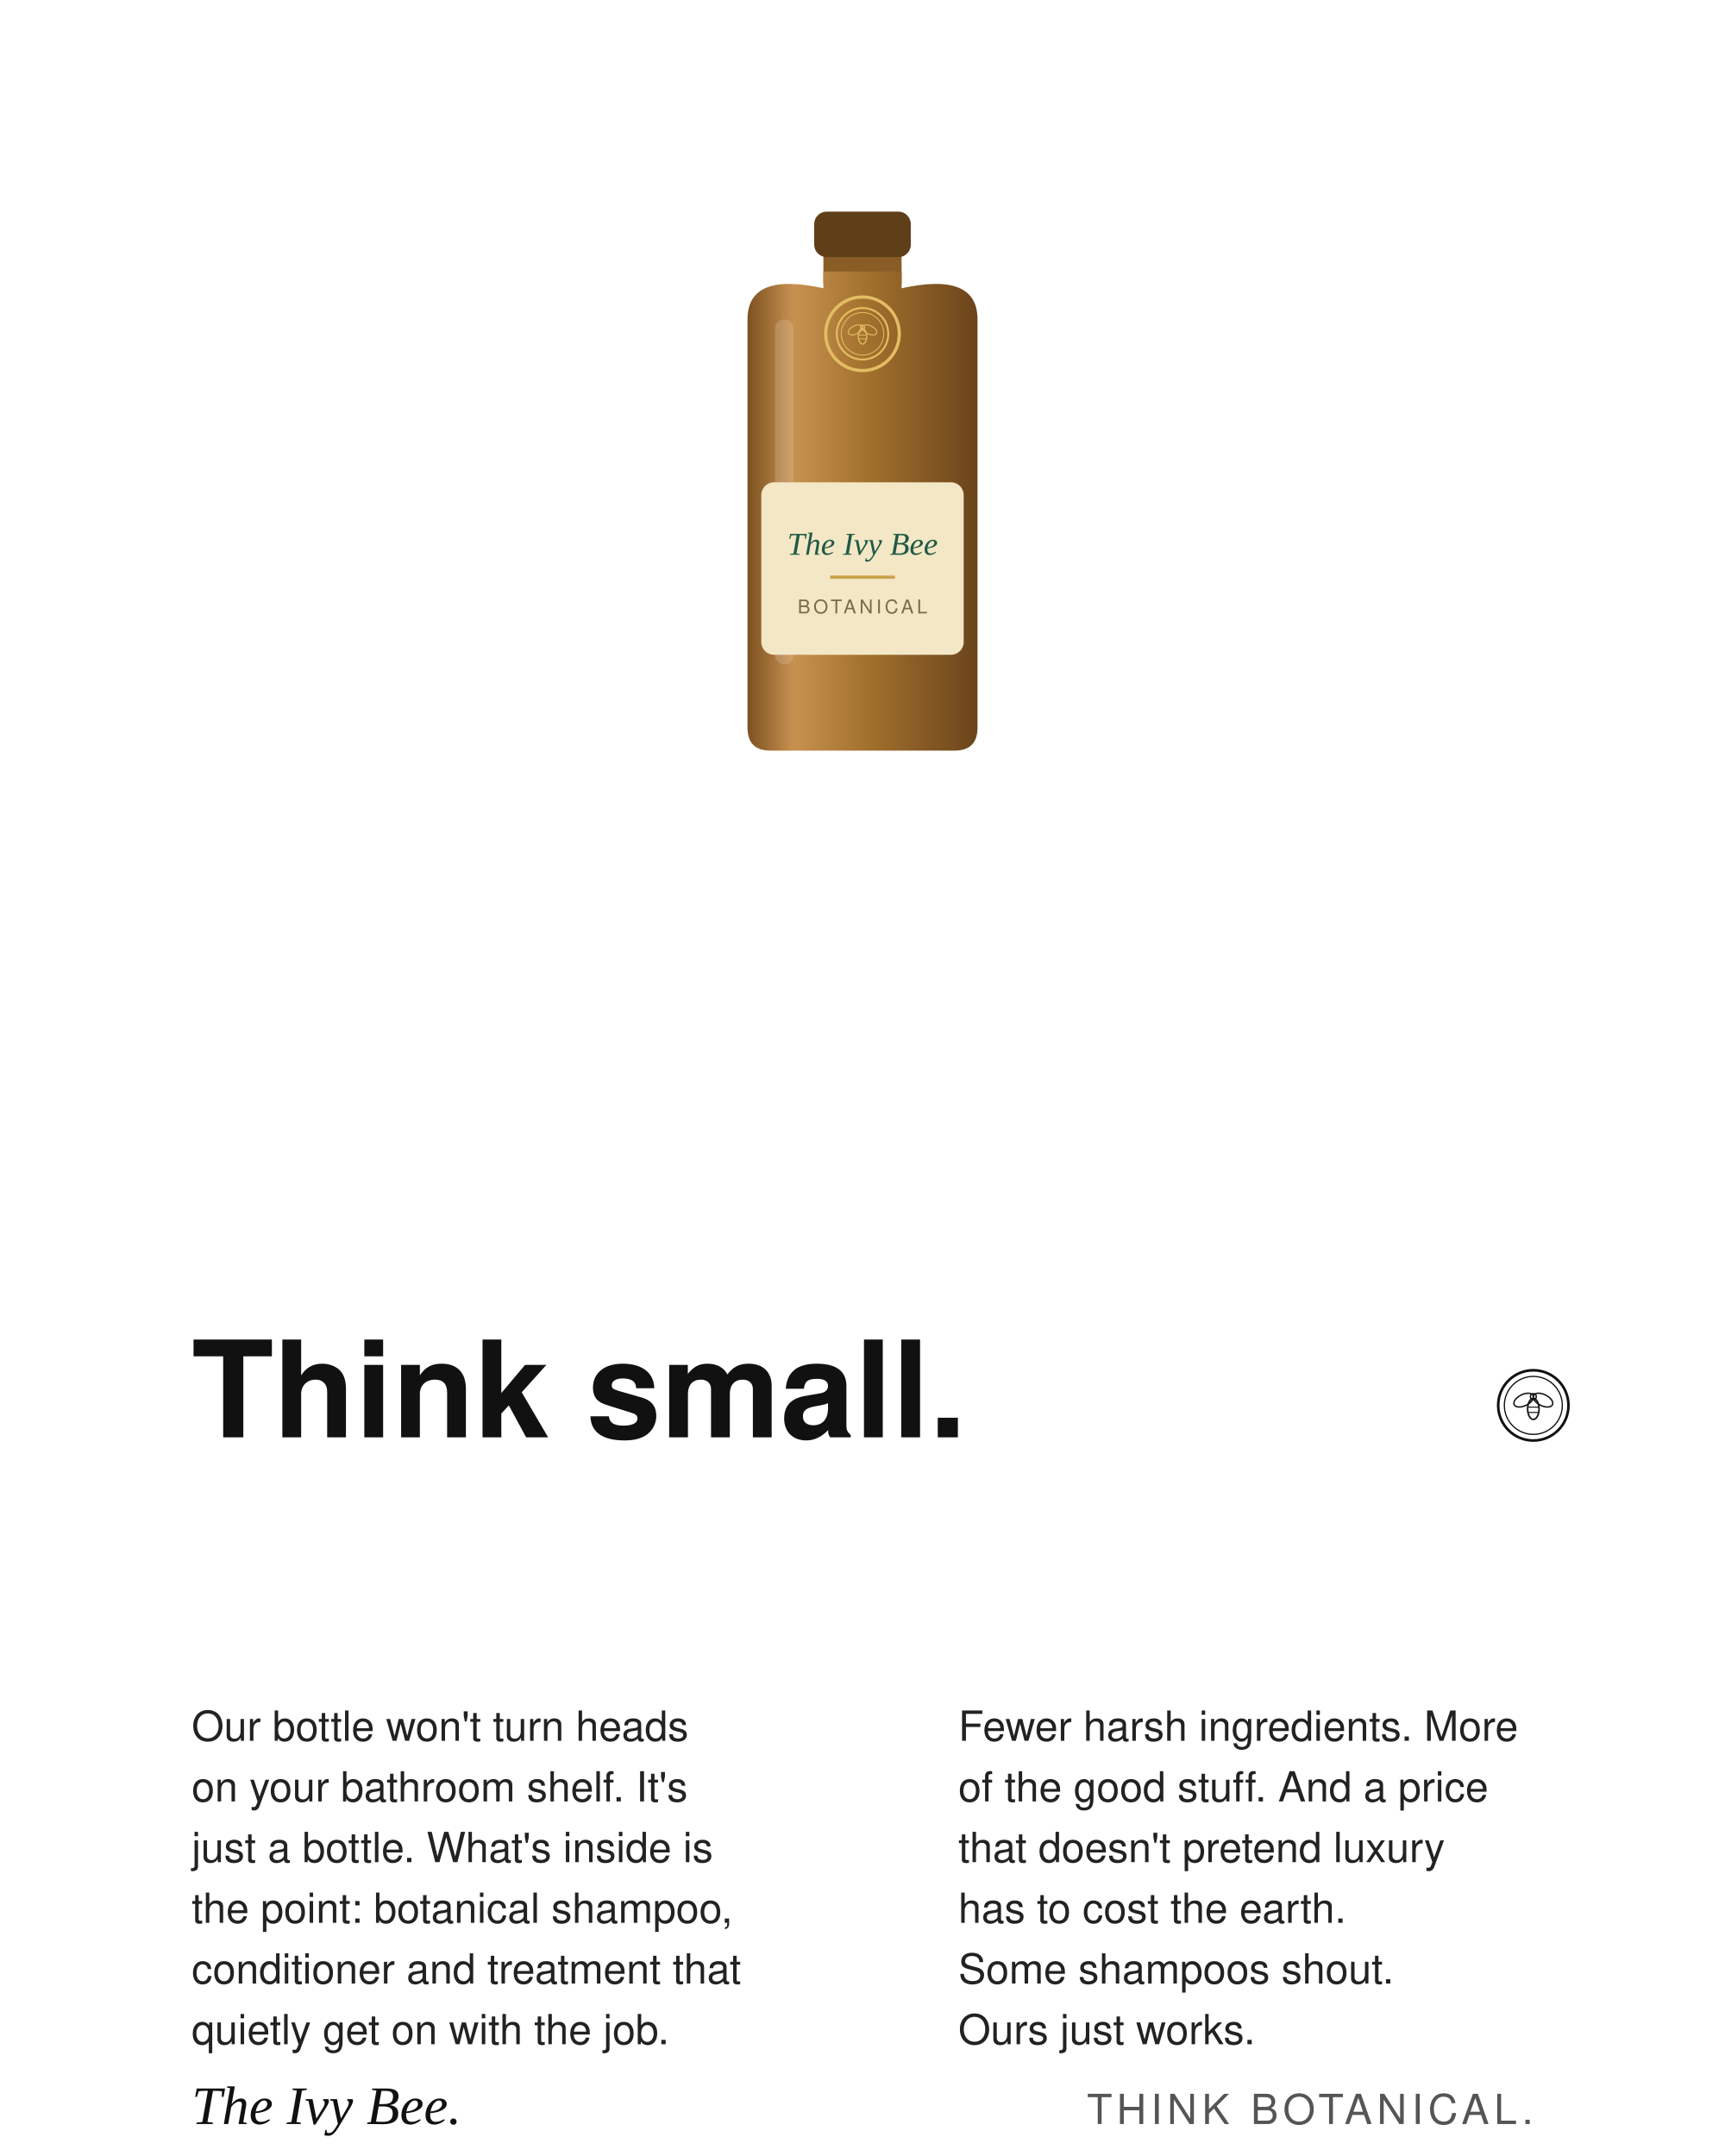
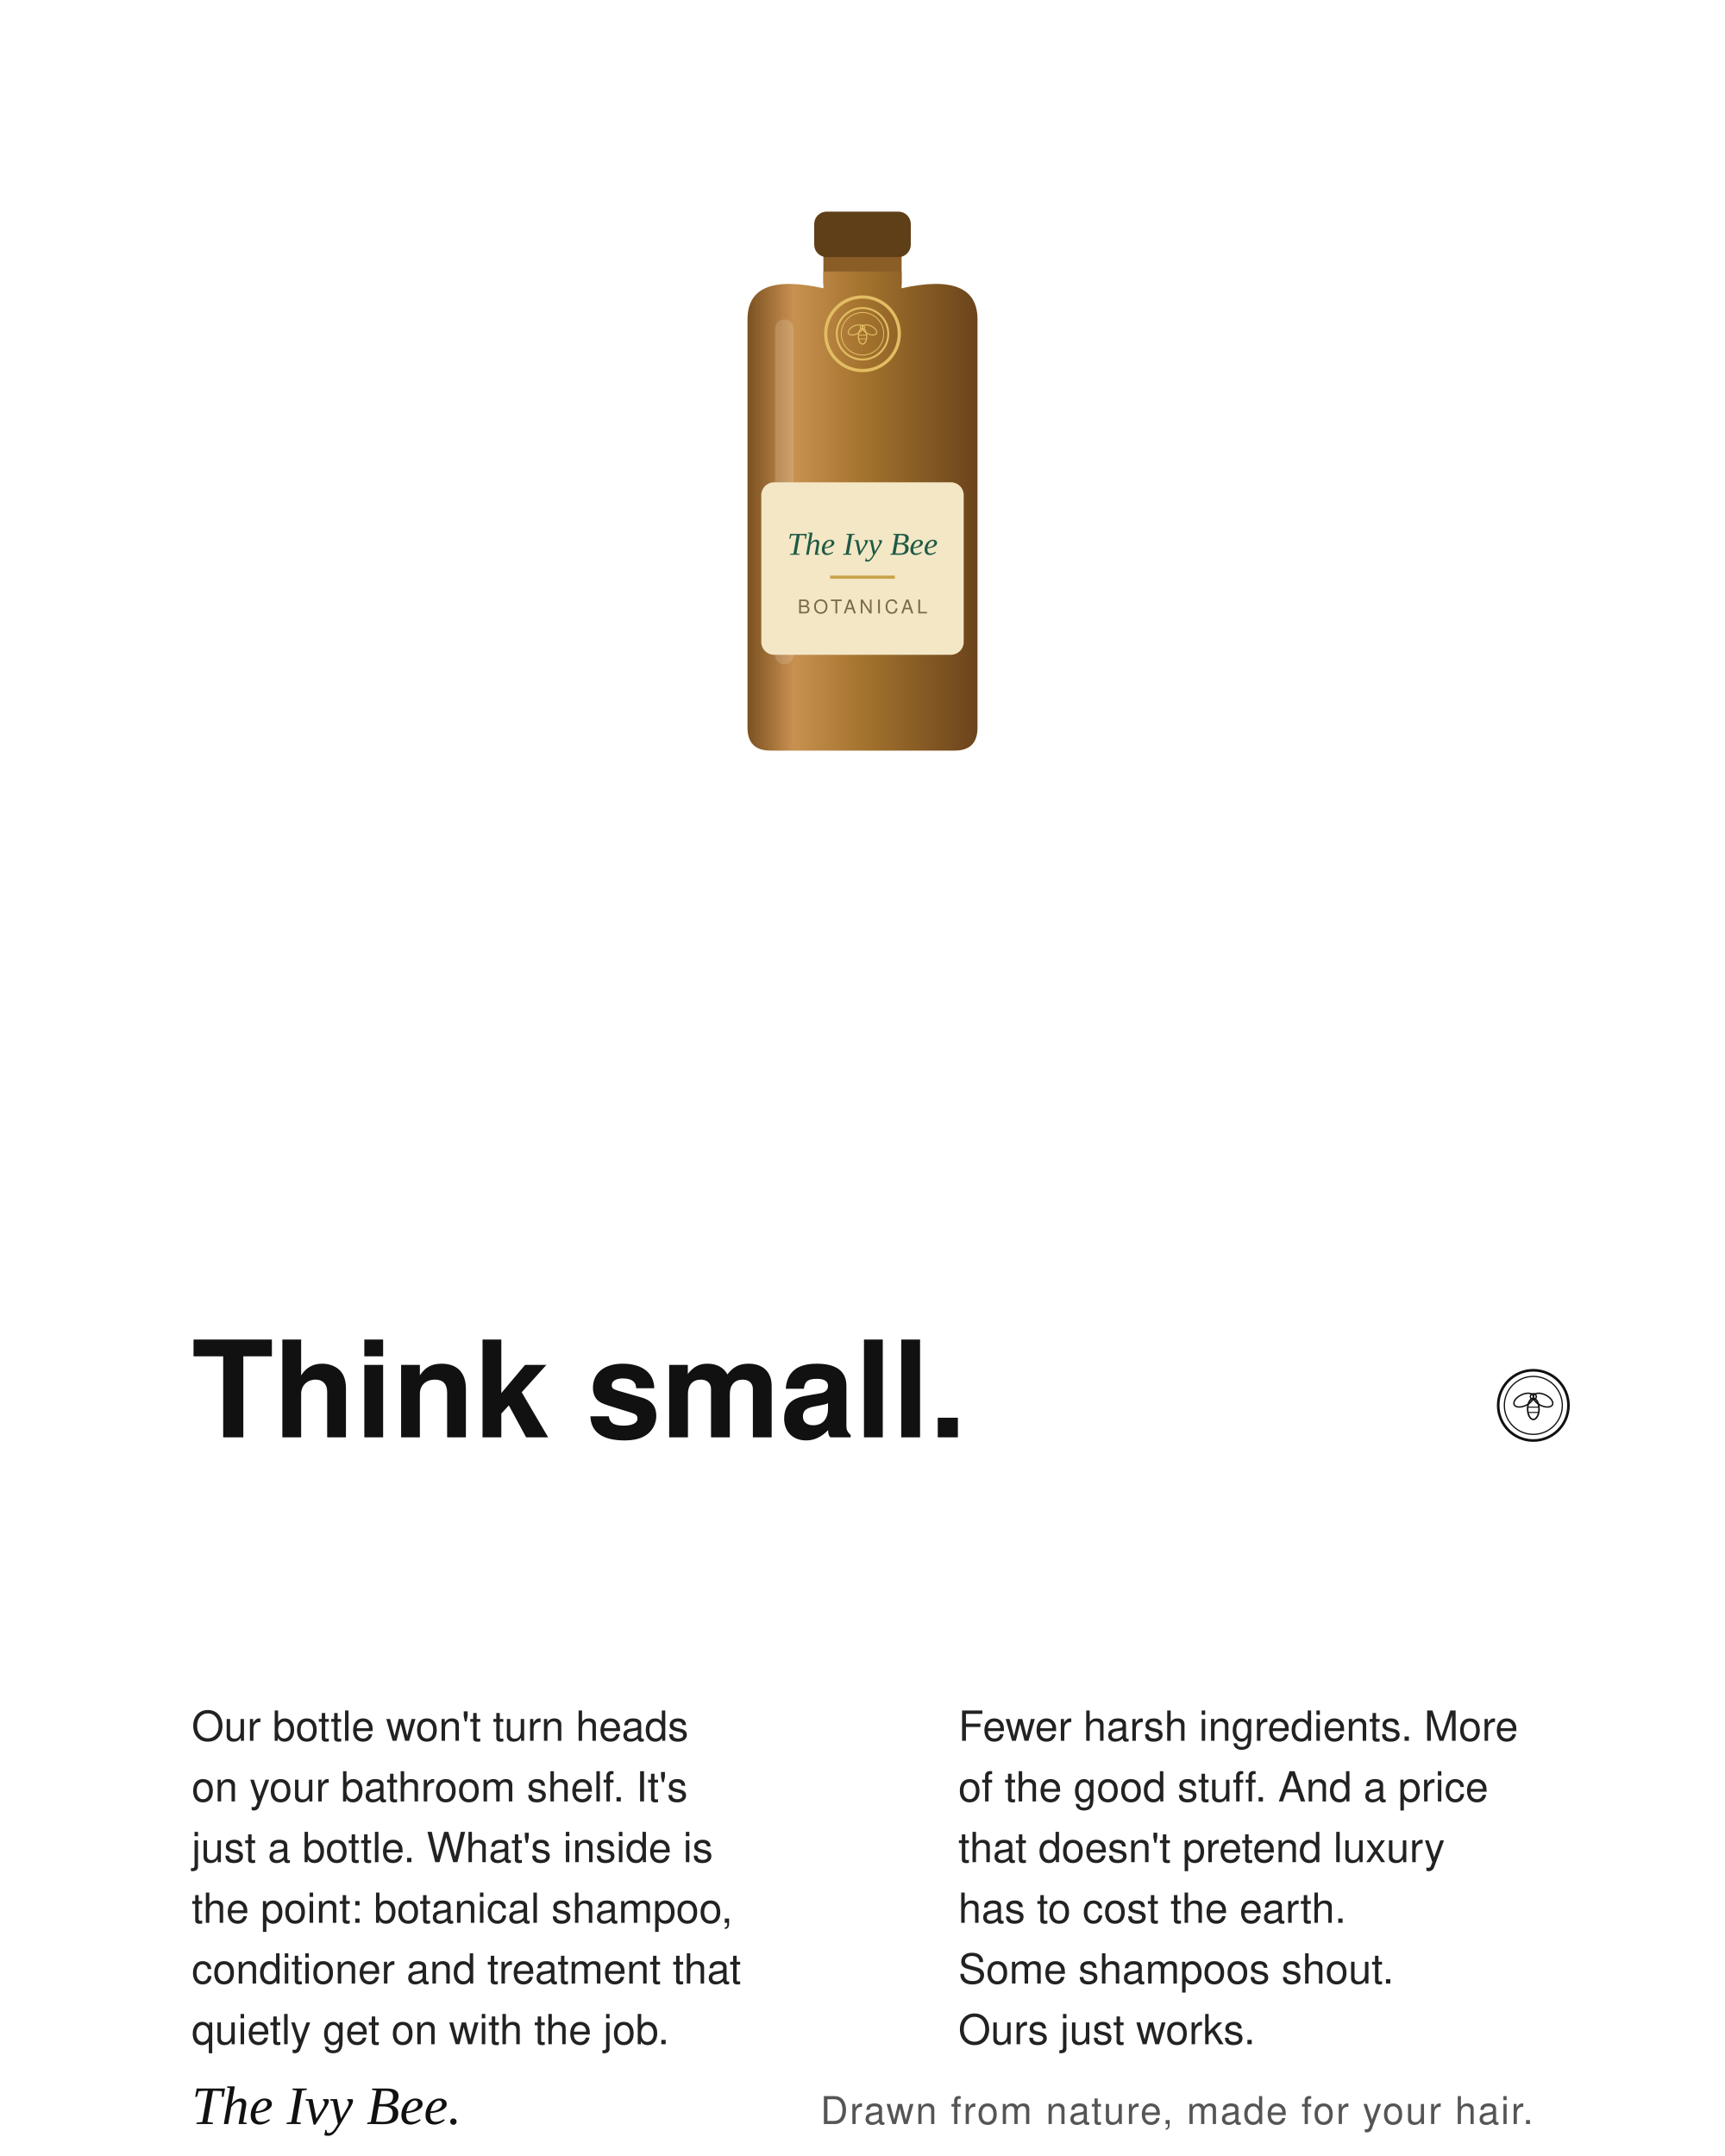
<svg xmlns="http://www.w3.org/2000/svg" viewBox="0 0 1080 1350" width="1080" height="1350">
  <rect width="1080" height="1350" fill="#ffffff" />
  <g>
    <defs>
      <linearGradient id="amb" x1="0" y1="0" x2="1" y2="0">
        <stop offset="0" stop-color="#7c5121" />
        <stop offset="0.20" stop-color="#c89150" />
        <stop offset="0.5" stop-color="#a4732e" />
        <stop offset="1" stop-color="#6b441b" />
      </linearGradient>
    </defs>
    <rect x="515.52" y="152" width="48.96" height="26" fill="#8a5d27" />
    <rect x="509.76" y="132.5" width="60.48" height="28.5" rx="7.8" fill="#5f3f18" />
    <path d="M 468 455.6     L 468 200     Q 468 170 515.52 180.5     L 515.52 170     L 564.48 170     L 564.48 180.5     Q 612 170 612 200     L 612 455.6     Q 612 470 597.6 470     L 482.4 470     Q 468 470 468 455.6 Z" fill="url(#amb)" />
    <rect x="485.28" y="200" width="11.52" height="216" rx="5.76" fill="#ffffff" opacity="0.15" />
    <circle cx="540" cy="209" r="23.04" fill="none" stroke="#e2bd63" stroke-width="2" />
    <g transform="translate(540 209) scale(0.4032)" fill="none" stroke="#e2bd63" stroke-linecap="round">
      <circle r="40" stroke-width="3" />
      <circle r="33" stroke-width="1.4" />
      <ellipse cx="-11" cy="-6" rx="12" ry="6.5" stroke-width="1.6" transform="rotate(-26 -11 -6)" />
      <ellipse cx="11" cy="-6" rx="12" ry="6.5" stroke-width="1.6" transform="rotate(26 11 -6)" />
      <ellipse cx="0" cy="4" rx="6.5" ry="12" stroke-width="1.8" />
      <circle cx="0" cy="-10" r="3.4" stroke-width="1.6" />
      <line x1="-6" y1="2" x2="6" y2="2" stroke-width="1.2" />
      <line x1="-5" y1="8" x2="5" y2="8" stroke-width="1.2" />
    </g>
    <rect x="476.64" y="302" width="126.72" height="108" rx="8" fill="#f3e7c6" />
    <text x="540" y="347.36" text-anchor="middle" font-family="Georgia, 'Times New Roman', serif" font-style="italic" font-size="19.98" fill="#1f5a45">The Ivy Bee</text>
    <line x1="519.725" y1="361.4" x2="560.275" y2="361.4" stroke="#c9a24a" stroke-width="2" />
    <text x="540" y="384.08" text-anchor="middle" font-family="Helvetica, Arial, sans-serif" font-size="11.88" letter-spacing="2" fill="#7a6a4a">BOTANICAL</text>
  </g>
  <text x="120" y="900" font-family="Helvetica, Arial, sans-serif" font-weight="bold" font-size="84" fill="#111">Think small.</text>
  <text x="120" y="1090" font-family="Helvetica, Arial, sans-serif" font-size="26" fill="#222">Our bottle won't turn heads</text>
  <text x="120" y="1128" font-family="Helvetica, Arial, sans-serif" font-size="26" fill="#222">on your bathroom shelf. It's</text>
  <text x="120" y="1166" font-family="Helvetica, Arial, sans-serif" font-size="26" fill="#222">just a bottle. What's inside is</text>
  <text x="120" y="1204" font-family="Helvetica, Arial, sans-serif" font-size="26" fill="#222">the point: botanical shampoo,</text>
  <text x="120" y="1242" font-family="Helvetica, Arial, sans-serif" font-size="26" fill="#222">conditioner and treatment that</text>
  <text x="120" y="1280" font-family="Helvetica, Arial, sans-serif" font-size="26" fill="#222">quietly get on with the job.</text>
  <text x="600" y="1090" font-family="Helvetica, Arial, sans-serif" font-size="26" fill="#222">Fewer harsh ingredients. More</text>
  <text x="600" y="1128" font-family="Helvetica, Arial, sans-serif" font-size="26" fill="#222">of the good stuff. And a price</text>
  <text x="600" y="1166" font-family="Helvetica, Arial, sans-serif" font-size="26" fill="#222">that doesn't pretend luxury</text>
  <text x="600" y="1204" font-family="Helvetica, Arial, sans-serif" font-size="26" fill="#222">has to cost the earth.</text>
  <text x="600" y="1242" font-family="Helvetica, Arial, sans-serif" font-size="26" fill="#222">Some shampoos shout.</text>
  <text x="600" y="1280" font-family="Helvetica, Arial, sans-serif" font-size="26" fill="#222">Ours just works.</text>
  <text x="120" y="1330" font-family="Georgia, 'Times New Roman', serif" font-style="italic" font-size="34" fill="#111">The Ivy Bee.</text>
-   <text x="960" y="1330" text-anchor="end" font-family="Helvetica, Arial, sans-serif" font-size="26" letter-spacing="3" fill="#555">THINK BOTANICAL.</text>
+   <text x="960" y="1330" text-anchor="end" font-family="Helvetica, Arial, sans-serif" font-size="24" letter-spacing="1" fill="#555">Drawn from nature, made for your hair.</text>
  <g transform="translate(960 880) scale(0.55)" fill="none" stroke="#111" stroke-linecap="round">
    <circle r="40" stroke-width="3" />
    <circle r="33" stroke-width="1.4" />
    <ellipse cx="-11" cy="-6" rx="12" ry="6.5" stroke-width="1.6" transform="rotate(-26 -11 -6)" />
    <ellipse cx="11" cy="-6" rx="12" ry="6.5" stroke-width="1.6" transform="rotate(26 11 -6)" />
    <ellipse cx="0" cy="4" rx="6.5" ry="12" stroke-width="1.8" />
    <circle cx="0" cy="-10" r="3.4" stroke-width="1.6" />
    <line x1="-6" y1="2" x2="6" y2="2" stroke-width="1.2" />
    <line x1="-5" y1="8" x2="5" y2="8" stroke-width="1.2" />
  </g>
</svg>
